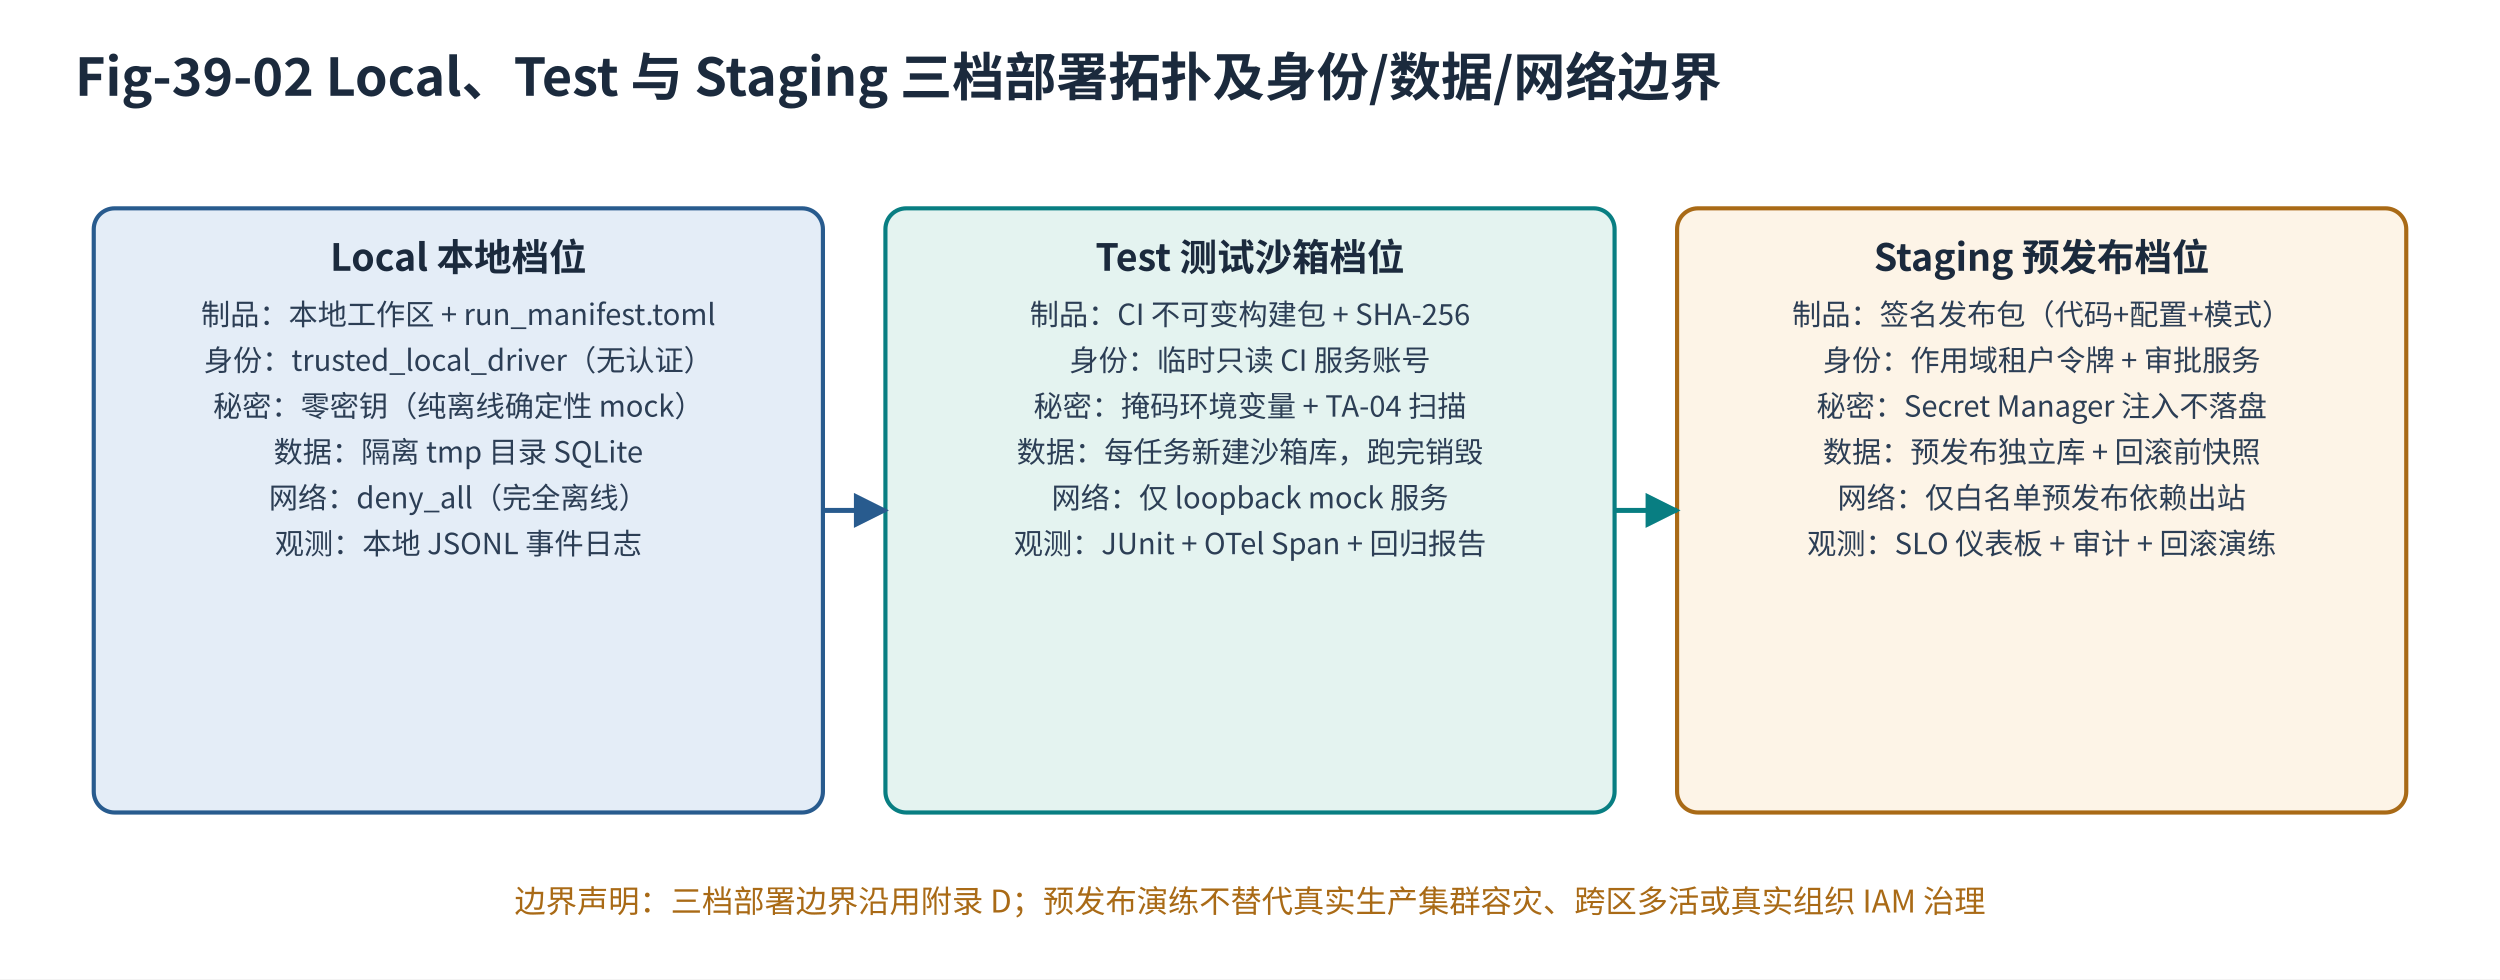
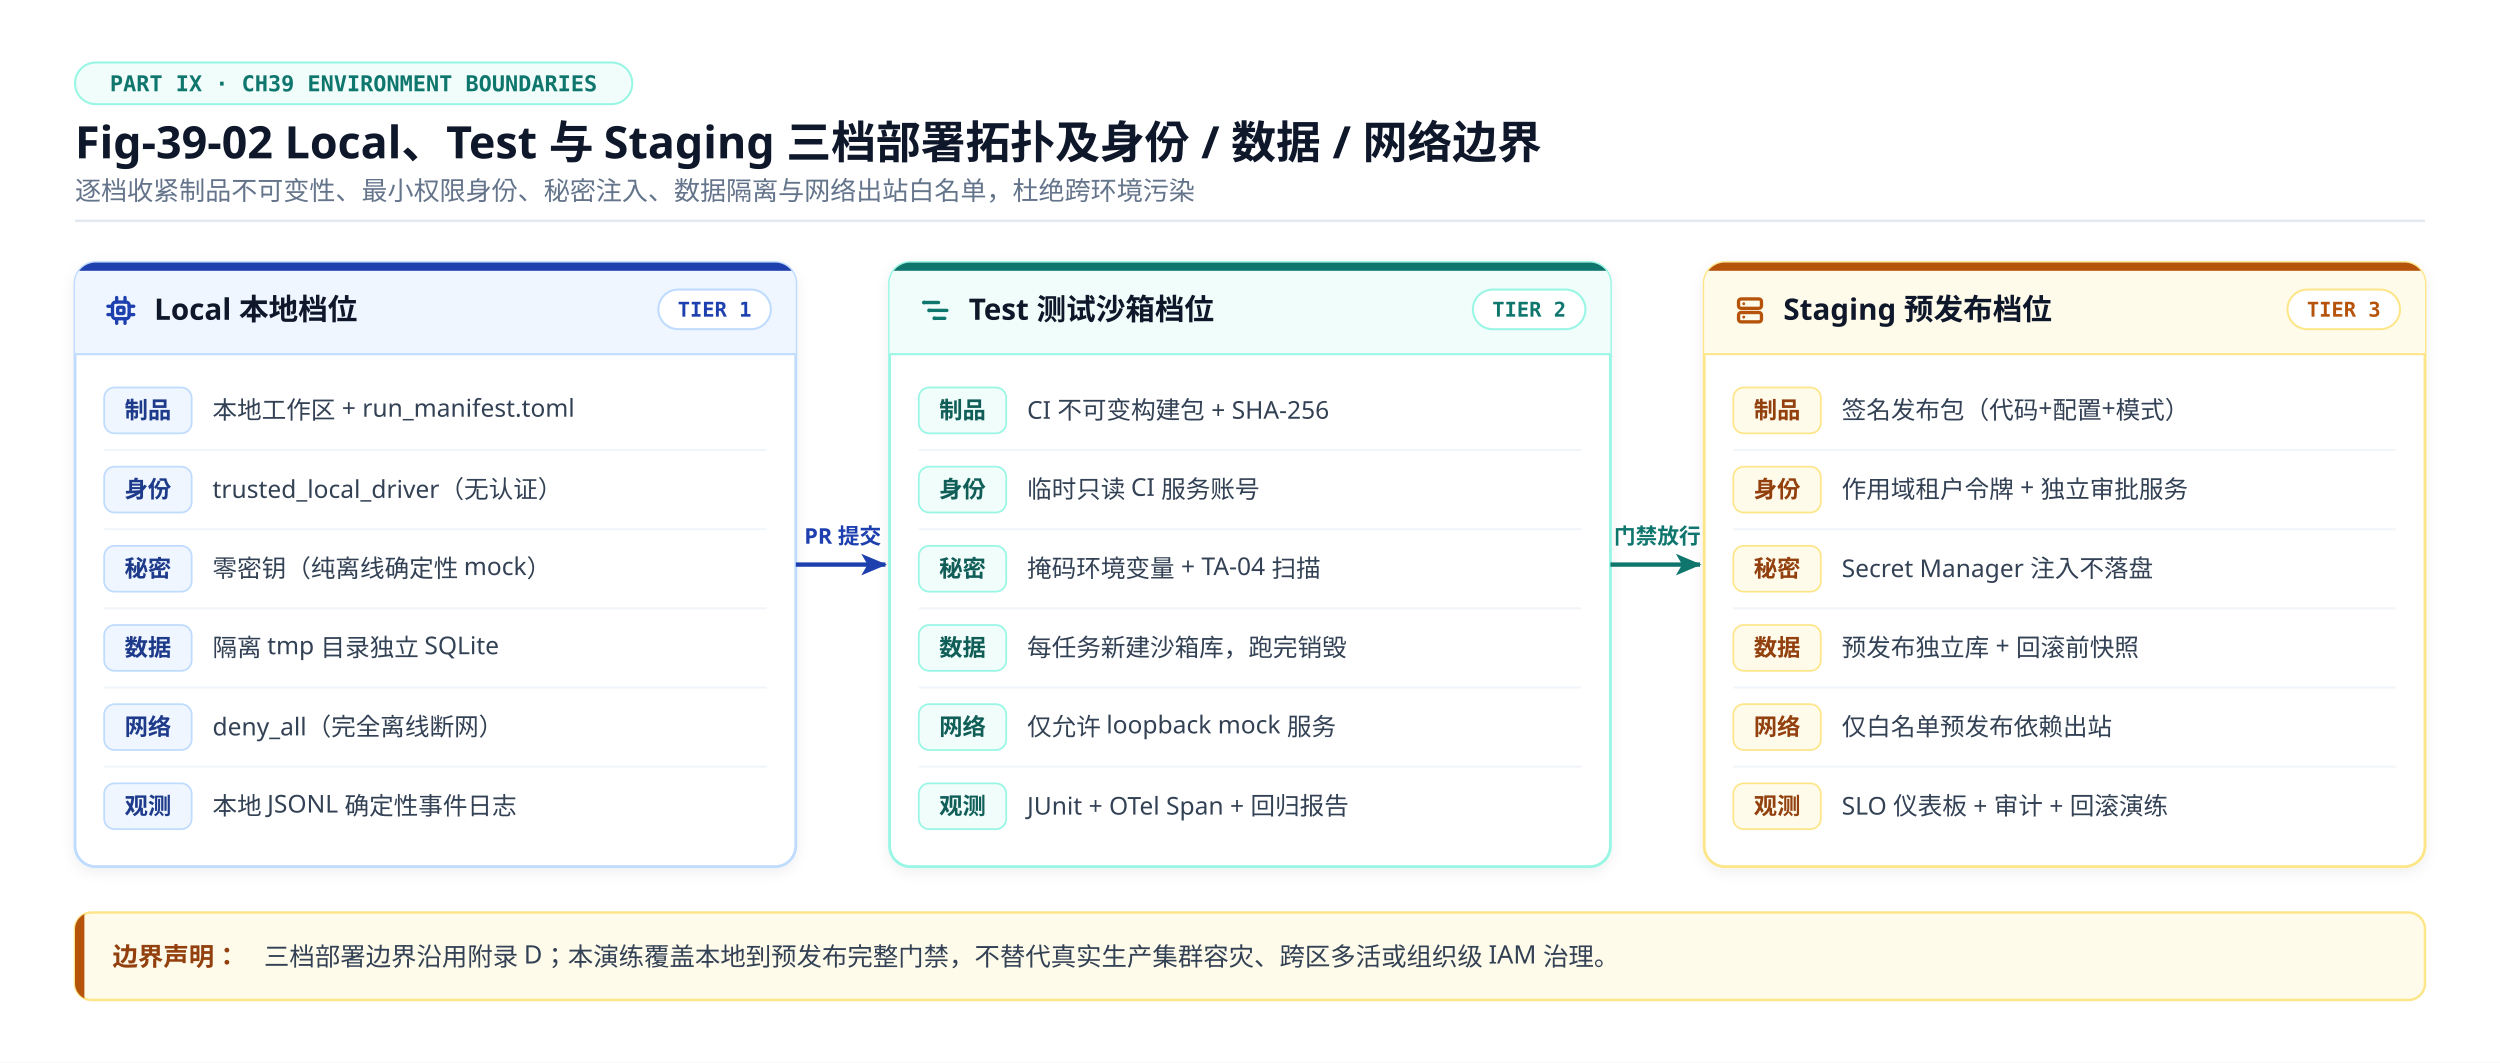
- <svg xmlns="http://www.w3.org/2000/svg" width="1200" height="470" viewBox="0 0 1200 470" role="img" aria-labelledby="title desc">
+ <svg xmlns="http://www.w3.org/2000/svg" width="1200" height="510" viewBox="0 0 1200 510" role="img" aria-labelledby="title desc">
  <defs>
-     <marker id="blue" viewBox="0 0 10 10" refX="9" refY="5" markerWidth="7" markerHeight="7" orient="auto">
-       <path d="M0 0 10 5 0 10Z" fill="#285b8e" />
+     <filter id="card-shadow" x="-6%" y="-6%" width="112%" height="118%">
+       <feDropShadow dx="0" dy="2" stdDeviation="3" flood-color="#0F172A" flood-opacity="0.065" />
+     </filter>
+     <filter id="pill-shadow" x="-10%" y="-20%" width="120%" height="140%">
+       <feDropShadow dx="0" dy="1" stdDeviation="1.5" flood-color="#0F172A" flood-opacity="0.08" />
+     </filter>
+     <marker id="arr-navy" viewBox="0 0 10 10" refX="8.5" refY="5" markerWidth="6.5" markerHeight="6.5" orient="auto-start-reverse">
+       <path d="M 0 1.2 L 9 5 L 0 8.8 L 2.2 5 Z" fill="#1E40AF" />
    </marker>
-     <marker id="teal" viewBox="0 0 10 10" refX="9" refY="5" markerWidth="7" markerHeight="7" orient="auto">
-       <path d="M0 0 10 5 0 10Z" fill="#087e82" />
+     <marker id="arr-teal" viewBox="0 0 10 10" refX="8.5" refY="5" markerWidth="6.5" markerHeight="6.5" orient="auto-start-reverse">
+       <path d="M 0 1.2 L 9 5 L 0 8.8 L 2.2 5 Z" fill="#0F766E" />
    </marker>
-     <marker id="amber" viewBox="0 0 10 10" refX="9" refY="5" markerWidth="7" markerHeight="7" orient="auto">
-       <path d="M0 0 10 5 0 10Z" fill="#a96a16" />
+     <marker id="arr-amber" viewBox="0 0 10 10" refX="8.5" refY="5" markerWidth="6.5" markerHeight="6.5" orient="auto-start-reverse">
+       <path d="M 0 1.2 L 9 5 L 0 8.8 L 2.2 5 Z" fill="#B45309" />
    </marker>
-     <marker id="red" viewBox="0 0 10 10" refX="9" refY="5" markerWidth="7" markerHeight="7" orient="auto">
-       <path d="M0 0 10 5 0 10Z" fill="#b83227" />
+     <marker id="arr-crimson" viewBox="0 0 10 10" refX="8.5" refY="5" markerWidth="6.5" markerHeight="6.5" orient="auto-start-reverse">
+       <path d="M 0 1.2 L 9 5 L 0 8.8 L 2.2 5 Z" fill="#BE123C" />
    </marker>
-     <marker id="gray" viewBox="0 0 10 10" refX="9" refY="5" markerWidth="7" markerHeight="7" orient="auto">
-       <path d="M0 0 10 5 0 10Z" fill="#5c6c80" />
+     <marker id="arr-slate" viewBox="0 0 10 10" refX="8.5" refY="5" markerWidth="6.5" markerHeight="6.5" orient="auto-start-reverse">
+       <path d="M 0 1.2 L 9 5 L 0 8.8 L 2.2 5 Z" fill="#475569" />
    </marker>
  </defs>
-   <rect width="1200" height="470" fill="#ffffff" />
-   <g font-family="Microsoft YaHei, Noto Sans CJK SC, SimHei, sans-serif" fill="#203047">
-     <text x="36" y="46" font-size="25" font-weight="700" fill="#1b2a3d">Fig-39-02 Local、Test 与 Staging 三档部署拓扑及身份/数据/网络边界</text>
-     <rect x="45" y="100" width="350" height="290" rx="10" fill="#e4edf7" stroke="#285b8e" stroke-width="2" />
-     <text x="220.0" y="130" text-anchor="middle" font-size="18" font-weight="700" fill="#1b2a3d">Local 本地档位</text>
-     <text x="220.0" y="156" text-anchor="middle" font-size="14" fill="#2c3e55">制品：本地工作区 + run_manifest.toml</text>
-     <text x="220.0" y="178" text-anchor="middle" font-size="14" fill="#2c3e55">身份：trusted_local_driver（无认证）</text>
-     <text x="220.0" y="200" text-anchor="middle" font-size="14" fill="#2c3e55">秘密：零密钥（纯离线确定性 mock）</text>
-     <text x="220.0" y="222" text-anchor="middle" font-size="14" fill="#2c3e55">数据：隔离 tmp 目录 SQLite</text>
-     <text x="220.0" y="244" text-anchor="middle" font-size="14" fill="#2c3e55">网络：deny_all（完全离线）</text>
-     <text x="220.0" y="266" text-anchor="middle" font-size="14" fill="#2c3e55">观测：本地 JSONL 事件日志</text>
-     <rect x="425" y="100" width="350" height="290" rx="10" fill="#e4f3f0" stroke="#087e82" stroke-width="2" />
-     <text x="600.0" y="130" text-anchor="middle" font-size="18" font-weight="700" fill="#1b2a3d">Test 测试沙箱档位</text>
-     <text x="600.0" y="156" text-anchor="middle" font-size="14" fill="#2c3e55">制品：CI 不可变构建包 + SHA-256</text>
-     <text x="600.0" y="178" text-anchor="middle" font-size="14" fill="#2c3e55">身份：临时只读 CI 服务账号</text>
-     <text x="600.0" y="200" text-anchor="middle" font-size="14" fill="#2c3e55">秘密：掩码环境变量 + TA-04 扫描</text>
-     <text x="600.0" y="222" text-anchor="middle" font-size="14" fill="#2c3e55">数据：每任务新建沙箱库，跑完销毁</text>
-     <text x="600.0" y="244" text-anchor="middle" font-size="14" fill="#2c3e55">网络：仅 loopback mock 服务</text>
-     <text x="600.0" y="266" text-anchor="middle" font-size="14" fill="#2c3e55">观测：JUnit + OTel Span + 回归报告</text>
-     <rect x="805" y="100" width="350" height="290" rx="10" fill="#fdf4e7" stroke="#a96a16" stroke-width="2" />
-     <text x="980.0" y="130" text-anchor="middle" font-size="18" font-weight="700" fill="#1b2a3d">Staging 预发布档位</text>
-     <text x="980.0" y="156" text-anchor="middle" font-size="14" fill="#2c3e55">制品：签名发布包（代码+配置+模式）</text>
-     <text x="980.0" y="178" text-anchor="middle" font-size="14" fill="#2c3e55">身份：作用域租户令牌 + 审批服务</text>
-     <text x="980.0" y="200" text-anchor="middle" font-size="14" fill="#2c3e55">秘密：Secret Manager 注入不落盘</text>
-     <text x="980.0" y="222" text-anchor="middle" font-size="14" fill="#2c3e55">数据：预发布独立库 + 回滚前快照</text>
-     <text x="980.0" y="244" text-anchor="middle" font-size="14" fill="#2c3e55">网络：仅白名单预发布依赖出站</text>
-     <text x="980.0" y="266" text-anchor="middle" font-size="14" fill="#2c3e55">观测：SLO 仪表板 + 审计 + 回滚演练</text>
-     <line x1="395" y1="245" x2="425" y2="245" stroke="#285b8e" stroke-width="2.4" marker-end="url(#blue)" />
-     <line x1="775" y1="245" x2="805" y2="245" stroke="#087e82" stroke-width="2.4" marker-end="url(#teal)" />
-     <text x="600" y="438" text-anchor="middle" font-size="15" fill="#a96a16">边界声明：三档部署边界沿用附录 D；预发布演练不替代真实生产集群容灾、跨区多活或真实组织 IAM 治理</text>
+   <g font-family="'Noto Sans SC', 'Microsoft YaHei UI', 'Microsoft YaHei', sans-serif">
+     <rect width="1200" height="510" fill="#FFFFFF" />
+     <rect x="36" y="30" width="267.5" height="20" rx="10" fill="#F0FDFA" stroke="#99F6E4" stroke-width="1" />
+     <text x="169.7" y="43.8" text-anchor="middle" font-family="'Consolas', 'DejaVu Sans Mono', monospace" font-size="10.5" font-weight="700" fill="#0F766E">PART IX · CH39 ENVIRONMENT BOUNDARIES</text>
+     <text x="36" y="76" font-size="21.5" font-weight="700" fill="#0F172A">Fig-39-02 Local、Test 与 Staging 三档部署拓扑及身份 / 数据 / 网络边界</text>
+     <text x="36" y="96" font-size="12.5" fill="#64748B">逐档收紧制品不可变性、最小权限身份、秘密注入、数据隔离与网络出站白名单，杜绝跨环境污染</text>
+     <line x1="36" y1="106" x2="1164" y2="106" stroke="#E2E8F0" stroke-width="1.2" />
+     <g data-card-group="loc">
+       <clipPath id="clip-env-loc">
+         <rect x="36.0" y="126" width="346" height="290" rx="10" />
+       </clipPath>
+       <rect data-card="loc" x="36.0" y="126" width="346" height="290" rx="10" fill="#FFFFFF" stroke="#BFDBFE" stroke-width="1.4" filter="url(#card-shadow)" />
+       <g clip-path="url(#clip-env-loc)">
+         <rect x="36.0" y="126" width="346" height="44" fill="#EFF6FF" />
+         <rect x="36.0" y="126" width="346" height="4" fill="#1E40AF" />
+         <line x1="36.0" y1="170" x2="382.0" y2="170" stroke="#BFDBFE" stroke-width="1" />
+       </g>
+       <g transform="translate(50.0,141.0)">
+         <rect x="4" y="4" width="8" height="8" rx="1.5" stroke="#1E40AF" stroke-width="1.6" stroke-linecap="round" stroke-linejoin="round" fill="none" />
+         <rect x="6.5" y="6.5" width="3" height="3" rx="0.5" stroke="#1E40AF" stroke-width="1.6" stroke-linecap="round" stroke-linejoin="round" fill="none" />
+         <path d="M6 1.8 V4 M10 1.8 V4 M6 12 V14.2 M10 12 V14.2 M1.8 6 H4 M1.8 10 H4 M12 6 H14.2 M12 10 H14.2" stroke="#1E40AF" stroke-width="1.6" stroke-linecap="round" stroke-linejoin="round" fill="none" />
+       </g>
+       <text data-in="loc" x="74.0" y="153.5" font-size="14.2" font-weight="700" fill="#0F172A">Local 本地档位</text>
+       <rect x="316.0" y="139" width="54" height="19" rx="9.5" fill="#FFFFFF" stroke="#BFDBFE" stroke-width="1" />
+       <text data-in="loc" x="343.0" y="152.0" text-anchor="middle" font-family="'Consolas', 'DejaVu Sans Mono', monospace" font-size="9.8" font-weight="700" fill="#1E40AF">TIER 1</text>
+       <rect x="50.0" y="186.0" width="42" height="22" rx="5" fill="#EFF6FF" stroke="#BFDBFE" stroke-width="0.85" />
+       <text data-in="loc" x="71.0" y="200.8" text-anchor="middle" font-size="11.2" font-weight="700" fill="#1E3A8A">制品</text>
+       <text data-in="loc" x="102.0" y="201.0" font-size="11.8" fill="#334155">本地工作区 + run_manifest.toml</text>
+       <line x1="50.0" y1="216.0" x2="368.0" y2="216.0" stroke="#F1F5F9" stroke-width="1" />
+       <rect x="50.0" y="224.0" width="42" height="22" rx="5" fill="#EFF6FF" stroke="#BFDBFE" stroke-width="0.85" />
+       <text data-in="loc" x="71.0" y="238.8" text-anchor="middle" font-size="11.2" font-weight="700" fill="#1E3A8A">身份</text>
+       <text data-in="loc" x="102.0" y="239.0" font-size="11.8" fill="#334155">trusted_local_driver（无认证）</text>
+       <line x1="50.0" y1="254.0" x2="368.0" y2="254.0" stroke="#F1F5F9" stroke-width="1" />
+       <rect x="50.0" y="262.0" width="42" height="22" rx="5" fill="#EFF6FF" stroke="#BFDBFE" stroke-width="0.85" />
+       <text data-in="loc" x="71.0" y="276.8" text-anchor="middle" font-size="11.2" font-weight="700" fill="#1E3A8A">秘密</text>
+       <text data-in="loc" x="102.0" y="277.0" font-size="11.8" fill="#334155">零密钥（纯离线确定性 mock）</text>
+       <line x1="50.0" y1="292.0" x2="368.0" y2="292.0" stroke="#F1F5F9" stroke-width="1" />
+       <rect x="50.0" y="300.0" width="42" height="22" rx="5" fill="#EFF6FF" stroke="#BFDBFE" stroke-width="0.85" />
+       <text data-in="loc" x="71.0" y="314.8" text-anchor="middle" font-size="11.2" font-weight="700" fill="#1E3A8A">数据</text>
+       <text data-in="loc" x="102.0" y="315.0" font-size="11.8" fill="#334155">隔离 tmp 目录独立 SQLite</text>
+       <line x1="50.0" y1="330.0" x2="368.0" y2="330.0" stroke="#F1F5F9" stroke-width="1" />
+       <rect x="50.0" y="338.0" width="42" height="22" rx="5" fill="#EFF6FF" stroke="#BFDBFE" stroke-width="0.85" />
+       <text data-in="loc" x="71.0" y="352.8" text-anchor="middle" font-size="11.2" font-weight="700" fill="#1E3A8A">网络</text>
+       <text data-in="loc" x="102.0" y="353.0" font-size="11.8" fill="#334155">deny_all（完全离线断网）</text>
+       <line x1="50.0" y1="368.0" x2="368.0" y2="368.0" stroke="#F1F5F9" stroke-width="1" />
+       <rect x="50.0" y="376.0" width="42" height="22" rx="5" fill="#EFF6FF" stroke="#BFDBFE" stroke-width="0.85" />
+       <text data-in="loc" x="71.0" y="390.8" text-anchor="middle" font-size="11.2" font-weight="700" fill="#1E3A8A">观测</text>
+       <text data-in="loc" x="102.0" y="391.0" font-size="11.8" fill="#334155">本地 JSONL 确定性事件日志</text>
+     </g>
+     <line x1="382" y1="271.0" x2="425" y2="271.0" stroke="#1E40AF" stroke-width="2.1" marker-end="url(#arr-navy)" />
+     <text x="404.5" y="261.0" text-anchor="middle" font-size="10.4" font-weight="700" fill="#1E40AF">PR 提交</text>
+     <g data-card-group="tst">
+       <clipPath id="clip-env-tst">
+         <rect x="427.0" y="126" width="346" height="290" rx="10" />
+       </clipPath>
+       <rect data-card="tst" x="427.0" y="126" width="346" height="290" rx="10" fill="#FFFFFF" stroke="#99F6E4" stroke-width="1.4" filter="url(#card-shadow)" />
+       <g clip-path="url(#clip-env-tst)">
+         <rect x="427.0" y="126" width="346" height="44" fill="#F0FDFA" />
+         <rect x="427.0" y="126" width="346" height="4" fill="#0F766E" />
+         <line x1="427.0" y1="170" x2="773.0" y2="170" stroke="#99F6E4" stroke-width="1" />
+       </g>
+       <g transform="translate(441.0,141.0)">
+         <path d="M2.5 4.2 H9.5 M5 8 H13.5 M7.5 11.8 H12.5" stroke="#0F766E" stroke-width="1.6" stroke-linecap="round" stroke-linejoin="round" fill="none" />
+         <circle cx="2.5" cy="4.2" r="0.9" fill="#0F766E" />
+         <circle cx="5" cy="8" r="0.9" fill="#0F766E" />
+         <circle cx="7.5" cy="11.8" r="0.9" fill="#0F766E" />
+       </g>
+       <text data-in="tst" x="465.0" y="153.5" font-size="14.2" font-weight="700" fill="#0F172A">Test 测试沙箱档位</text>
+       <rect x="707.0" y="139" width="54" height="19" rx="9.5" fill="#FFFFFF" stroke="#99F6E4" stroke-width="1" />
+       <text data-in="tst" x="734.0" y="152.0" text-anchor="middle" font-family="'Consolas', 'DejaVu Sans Mono', monospace" font-size="9.8" font-weight="700" fill="#0F766E">TIER 2</text>
+       <rect x="441.0" y="186.0" width="42" height="22" rx="5" fill="#F0FDFA" stroke="#99F6E4" stroke-width="0.85" />
+       <text data-in="tst" x="462.0" y="200.8" text-anchor="middle" font-size="11.2" font-weight="700" fill="#115E59">制品</text>
+       <text data-in="tst" x="493.0" y="201.0" font-size="11.8" fill="#334155">CI 不可变构建包 + SHA-256</text>
+       <line x1="441.0" y1="216.0" x2="759.0" y2="216.0" stroke="#F1F5F9" stroke-width="1" />
+       <rect x="441.0" y="224.0" width="42" height="22" rx="5" fill="#F0FDFA" stroke="#99F6E4" stroke-width="0.85" />
+       <text data-in="tst" x="462.0" y="238.8" text-anchor="middle" font-size="11.2" font-weight="700" fill="#115E59">身份</text>
+       <text data-in="tst" x="493.0" y="239.0" font-size="11.8" fill="#334155">临时只读 CI 服务账号</text>
+       <line x1="441.0" y1="254.0" x2="759.0" y2="254.0" stroke="#F1F5F9" stroke-width="1" />
+       <rect x="441.0" y="262.0" width="42" height="22" rx="5" fill="#F0FDFA" stroke="#99F6E4" stroke-width="0.85" />
+       <text data-in="tst" x="462.0" y="276.8" text-anchor="middle" font-size="11.2" font-weight="700" fill="#115E59">秘密</text>
+       <text data-in="tst" x="493.0" y="277.0" font-size="11.8" fill="#334155">掩码环境变量 + TA-04 扫描</text>
+       <line x1="441.0" y1="292.0" x2="759.0" y2="292.0" stroke="#F1F5F9" stroke-width="1" />
+       <rect x="441.0" y="300.0" width="42" height="22" rx="5" fill="#F0FDFA" stroke="#99F6E4" stroke-width="0.85" />
+       <text data-in="tst" x="462.0" y="314.8" text-anchor="middle" font-size="11.2" font-weight="700" fill="#115E59">数据</text>
+       <text data-in="tst" x="493.0" y="315.0" font-size="11.8" fill="#334155">每任务新建沙箱库，跑完销毁</text>
+       <line x1="441.0" y1="330.0" x2="759.0" y2="330.0" stroke="#F1F5F9" stroke-width="1" />
+       <rect x="441.0" y="338.0" width="42" height="22" rx="5" fill="#F0FDFA" stroke="#99F6E4" stroke-width="0.85" />
+       <text data-in="tst" x="462.0" y="352.8" text-anchor="middle" font-size="11.2" font-weight="700" fill="#115E59">网络</text>
+       <text data-in="tst" x="493.0" y="353.0" font-size="11.8" fill="#334155">仅允许 loopback mock 服务</text>
+       <line x1="441.0" y1="368.0" x2="759.0" y2="368.0" stroke="#F1F5F9" stroke-width="1" />
+       <rect x="441.0" y="376.0" width="42" height="22" rx="5" fill="#F0FDFA" stroke="#99F6E4" stroke-width="0.85" />
+       <text data-in="tst" x="462.0" y="390.8" text-anchor="middle" font-size="11.2" font-weight="700" fill="#115E59">观测</text>
+       <text data-in="tst" x="493.0" y="391.0" font-size="11.8" fill="#334155">JUnit + OTel Span + 回归报告</text>
+     </g>
+     <line x1="773" y1="271.0" x2="816" y2="271.0" stroke="#0F766E" stroke-width="2.1" marker-end="url(#arr-teal)" />
+     <text x="795.5" y="261.0" text-anchor="middle" font-size="10.4" font-weight="700" fill="#0F766E">门禁放行</text>
+     <g data-card-group="stg">
+       <clipPath id="clip-env-stg">
+         <rect x="818.0" y="126" width="346" height="290" rx="10" />
+       </clipPath>
+       <rect data-card="stg" x="818.0" y="126" width="346" height="290" rx="10" fill="#FFFFFF" stroke="#FDE68A" stroke-width="1.4" filter="url(#card-shadow)" />
+       <g clip-path="url(#clip-env-stg)">
+         <rect x="818.0" y="126" width="346" height="44" fill="#FFFBEB" />
+         <rect x="818.0" y="126" width="346" height="4" fill="#B45309" />
+         <line x1="818.0" y1="170" x2="1164.0" y2="170" stroke="#FDE68A" stroke-width="1" />
+       </g>
+       <g transform="translate(832.0,141.0)">
+         <rect x="2.5" y="2.5" width="11" height="4.5" rx="1.2" stroke="#B45309" stroke-width="1.6" stroke-linecap="round" stroke-linejoin="round" fill="none" />
+         <rect x="2.5" y="9" width="11" height="4.5" rx="1.2" stroke="#B45309" stroke-width="1.6" stroke-linecap="round" stroke-linejoin="round" fill="none" />
+         <circle cx="5" cy="4.8" r="0.7" fill="#B45309" />
+         <circle cx="5" cy="11.2" r="0.7" fill="#B45309" />
+       </g>
+       <text data-in="stg" x="856.0" y="153.5" font-size="14.2" font-weight="700" fill="#0F172A">Staging 预发布档位</text>
+       <rect x="1098.0" y="139" width="54" height="19" rx="9.5" fill="#FFFFFF" stroke="#FDE68A" stroke-width="1" />
+       <text data-in="stg" x="1125.0" y="152.0" text-anchor="middle" font-family="'Consolas', 'DejaVu Sans Mono', monospace" font-size="9.8" font-weight="700" fill="#B45309">TIER 3</text>
+       <rect x="832.0" y="186.0" width="42" height="22" rx="5" fill="#FFFBEB" stroke="#FDE68A" stroke-width="0.85" />
+       <text data-in="stg" x="853.0" y="200.8" text-anchor="middle" font-size="11.2" font-weight="700" fill="#92400E">制品</text>
+       <text data-in="stg" x="884.0" y="201.0" font-size="11.8" fill="#334155">签名发布包（代码+配置+模式）</text>
+       <line x1="832.0" y1="216.0" x2="1150.0" y2="216.0" stroke="#F1F5F9" stroke-width="1" />
+       <rect x="832.0" y="224.0" width="42" height="22" rx="5" fill="#FFFBEB" stroke="#FDE68A" stroke-width="0.85" />
+       <text data-in="stg" x="853.0" y="238.8" text-anchor="middle" font-size="11.2" font-weight="700" fill="#92400E">身份</text>
+       <text data-in="stg" x="884.0" y="239.0" font-size="11.8" fill="#334155">作用域租户令牌 + 独立审批服务</text>
+       <line x1="832.0" y1="254.0" x2="1150.0" y2="254.0" stroke="#F1F5F9" stroke-width="1" />
+       <rect x="832.0" y="262.0" width="42" height="22" rx="5" fill="#FFFBEB" stroke="#FDE68A" stroke-width="0.85" />
+       <text data-in="stg" x="853.0" y="276.8" text-anchor="middle" font-size="11.2" font-weight="700" fill="#92400E">秘密</text>
+       <text data-in="stg" x="884.0" y="277.0" font-size="11.8" fill="#334155">Secret Manager 注入不落盘</text>
+       <line x1="832.0" y1="292.0" x2="1150.0" y2="292.0" stroke="#F1F5F9" stroke-width="1" />
+       <rect x="832.0" y="300.0" width="42" height="22" rx="5" fill="#FFFBEB" stroke="#FDE68A" stroke-width="0.85" />
+       <text data-in="stg" x="853.0" y="314.8" text-anchor="middle" font-size="11.2" font-weight="700" fill="#92400E">数据</text>
+       <text data-in="stg" x="884.0" y="315.0" font-size="11.8" fill="#334155">预发布独立库 + 回滚前快照</text>
+       <line x1="832.0" y1="330.0" x2="1150.0" y2="330.0" stroke="#F1F5F9" stroke-width="1" />
+       <rect x="832.0" y="338.0" width="42" height="22" rx="5" fill="#FFFBEB" stroke="#FDE68A" stroke-width="0.85" />
+       <text data-in="stg" x="853.0" y="352.8" text-anchor="middle" font-size="11.2" font-weight="700" fill="#92400E">网络</text>
+       <text data-in="stg" x="884.0" y="353.0" font-size="11.8" fill="#334155">仅白名单预发布依赖出站</text>
+       <line x1="832.0" y1="368.0" x2="1150.0" y2="368.0" stroke="#F1F5F9" stroke-width="1" />
+       <rect x="832.0" y="376.0" width="42" height="22" rx="5" fill="#FFFBEB" stroke="#FDE68A" stroke-width="0.85" />
+       <text data-in="stg" x="853.0" y="390.8" text-anchor="middle" font-size="11.2" font-weight="700" fill="#92400E">观测</text>
+       <text data-in="stg" x="884.0" y="391.0" font-size="11.8" fill="#334155">SLO 仪表板 + 审计 + 回滚演练</text>
+     </g>
+     <g data-footer="true">
+       <clipPath id="clip-ft-438">
+         <rect x="36" y="438.0" width="1128" height="42.0" rx="8" />
+       </clipPath>
+       <rect x="36" y="438.0" width="1128" height="42.0" rx="8" fill="#FFFBEB" stroke="#FDE68A" stroke-width="1.2" />
+       <g clip-path="url(#clip-ft-438)">
+         <rect x="36" y="438.0" width="4.5" height="42.0" fill="#B45309" />
+       </g>
+       <text x="54" y="463.5" font-size="12.2" font-weight="700" fill="#92400E">边界声明：</text>
+       <text x="126.7" y="463.5" font-size="12.2" fill="#334155">三档部署边界沿用附录 D；本演练覆盖本地到预发布完整门禁，不替代真实生产集群容灾、跨区多活或组织级 IAM 治理。</text>
+     </g>
  </g>
</svg>
